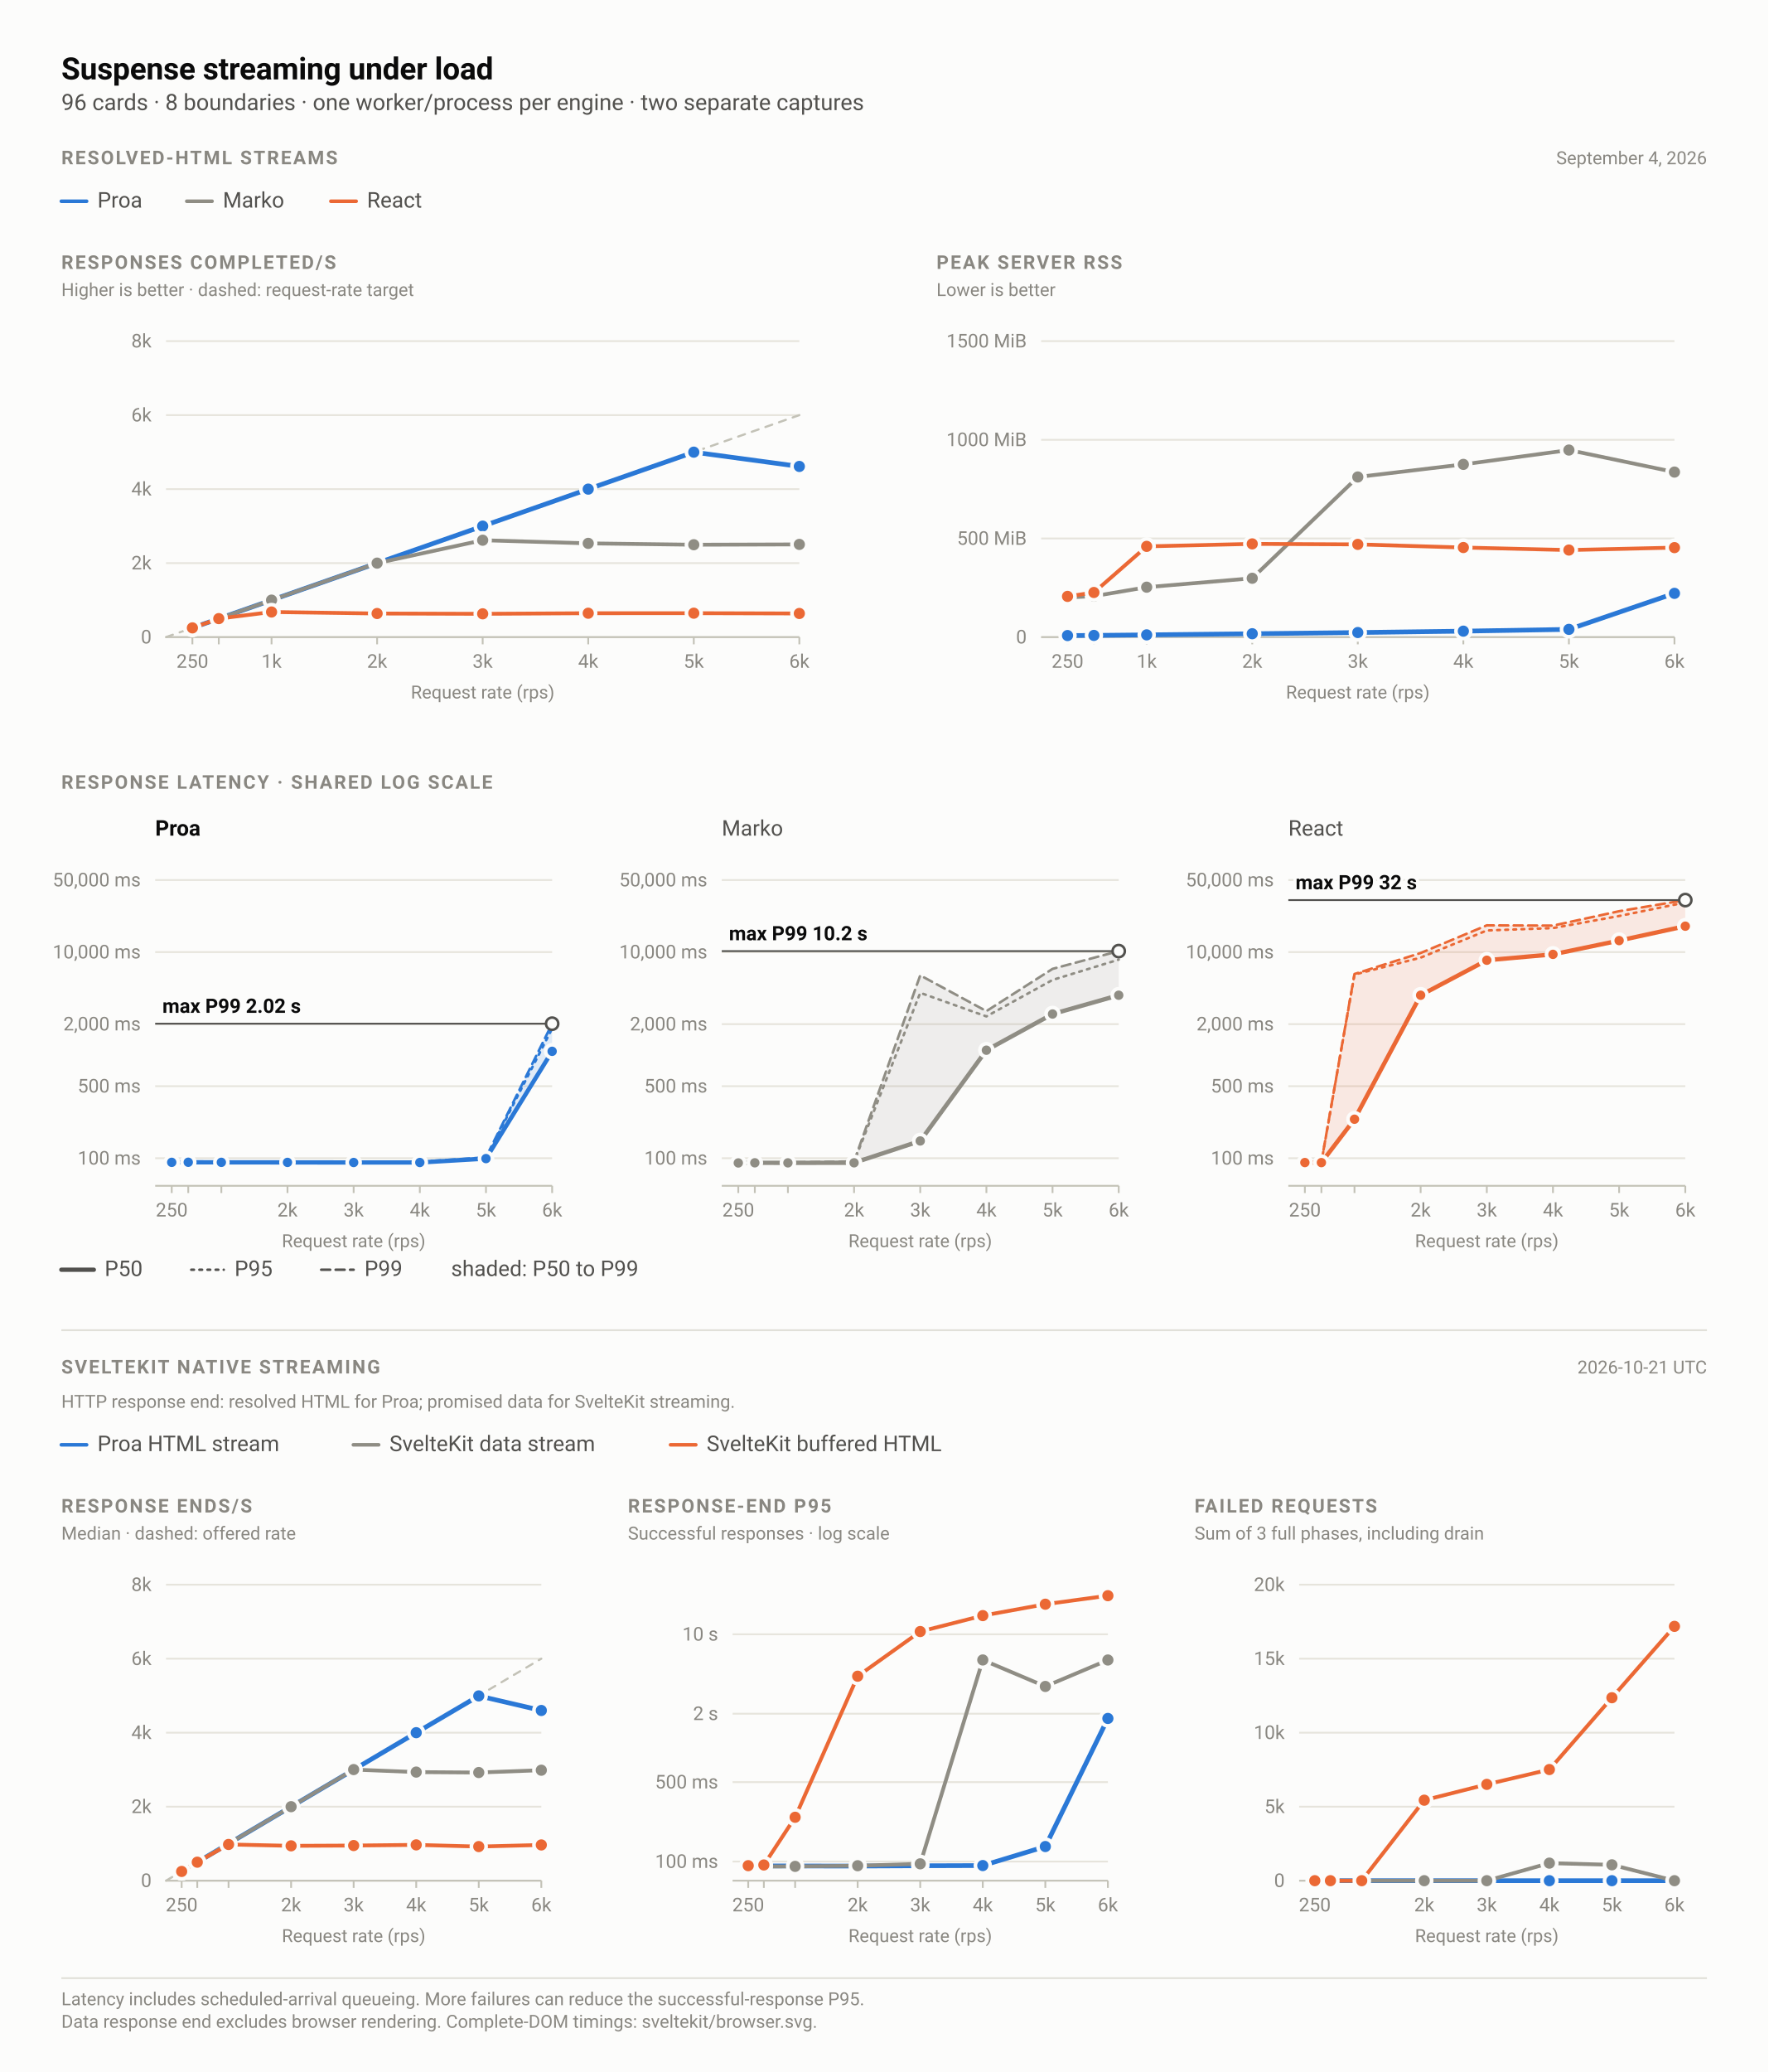
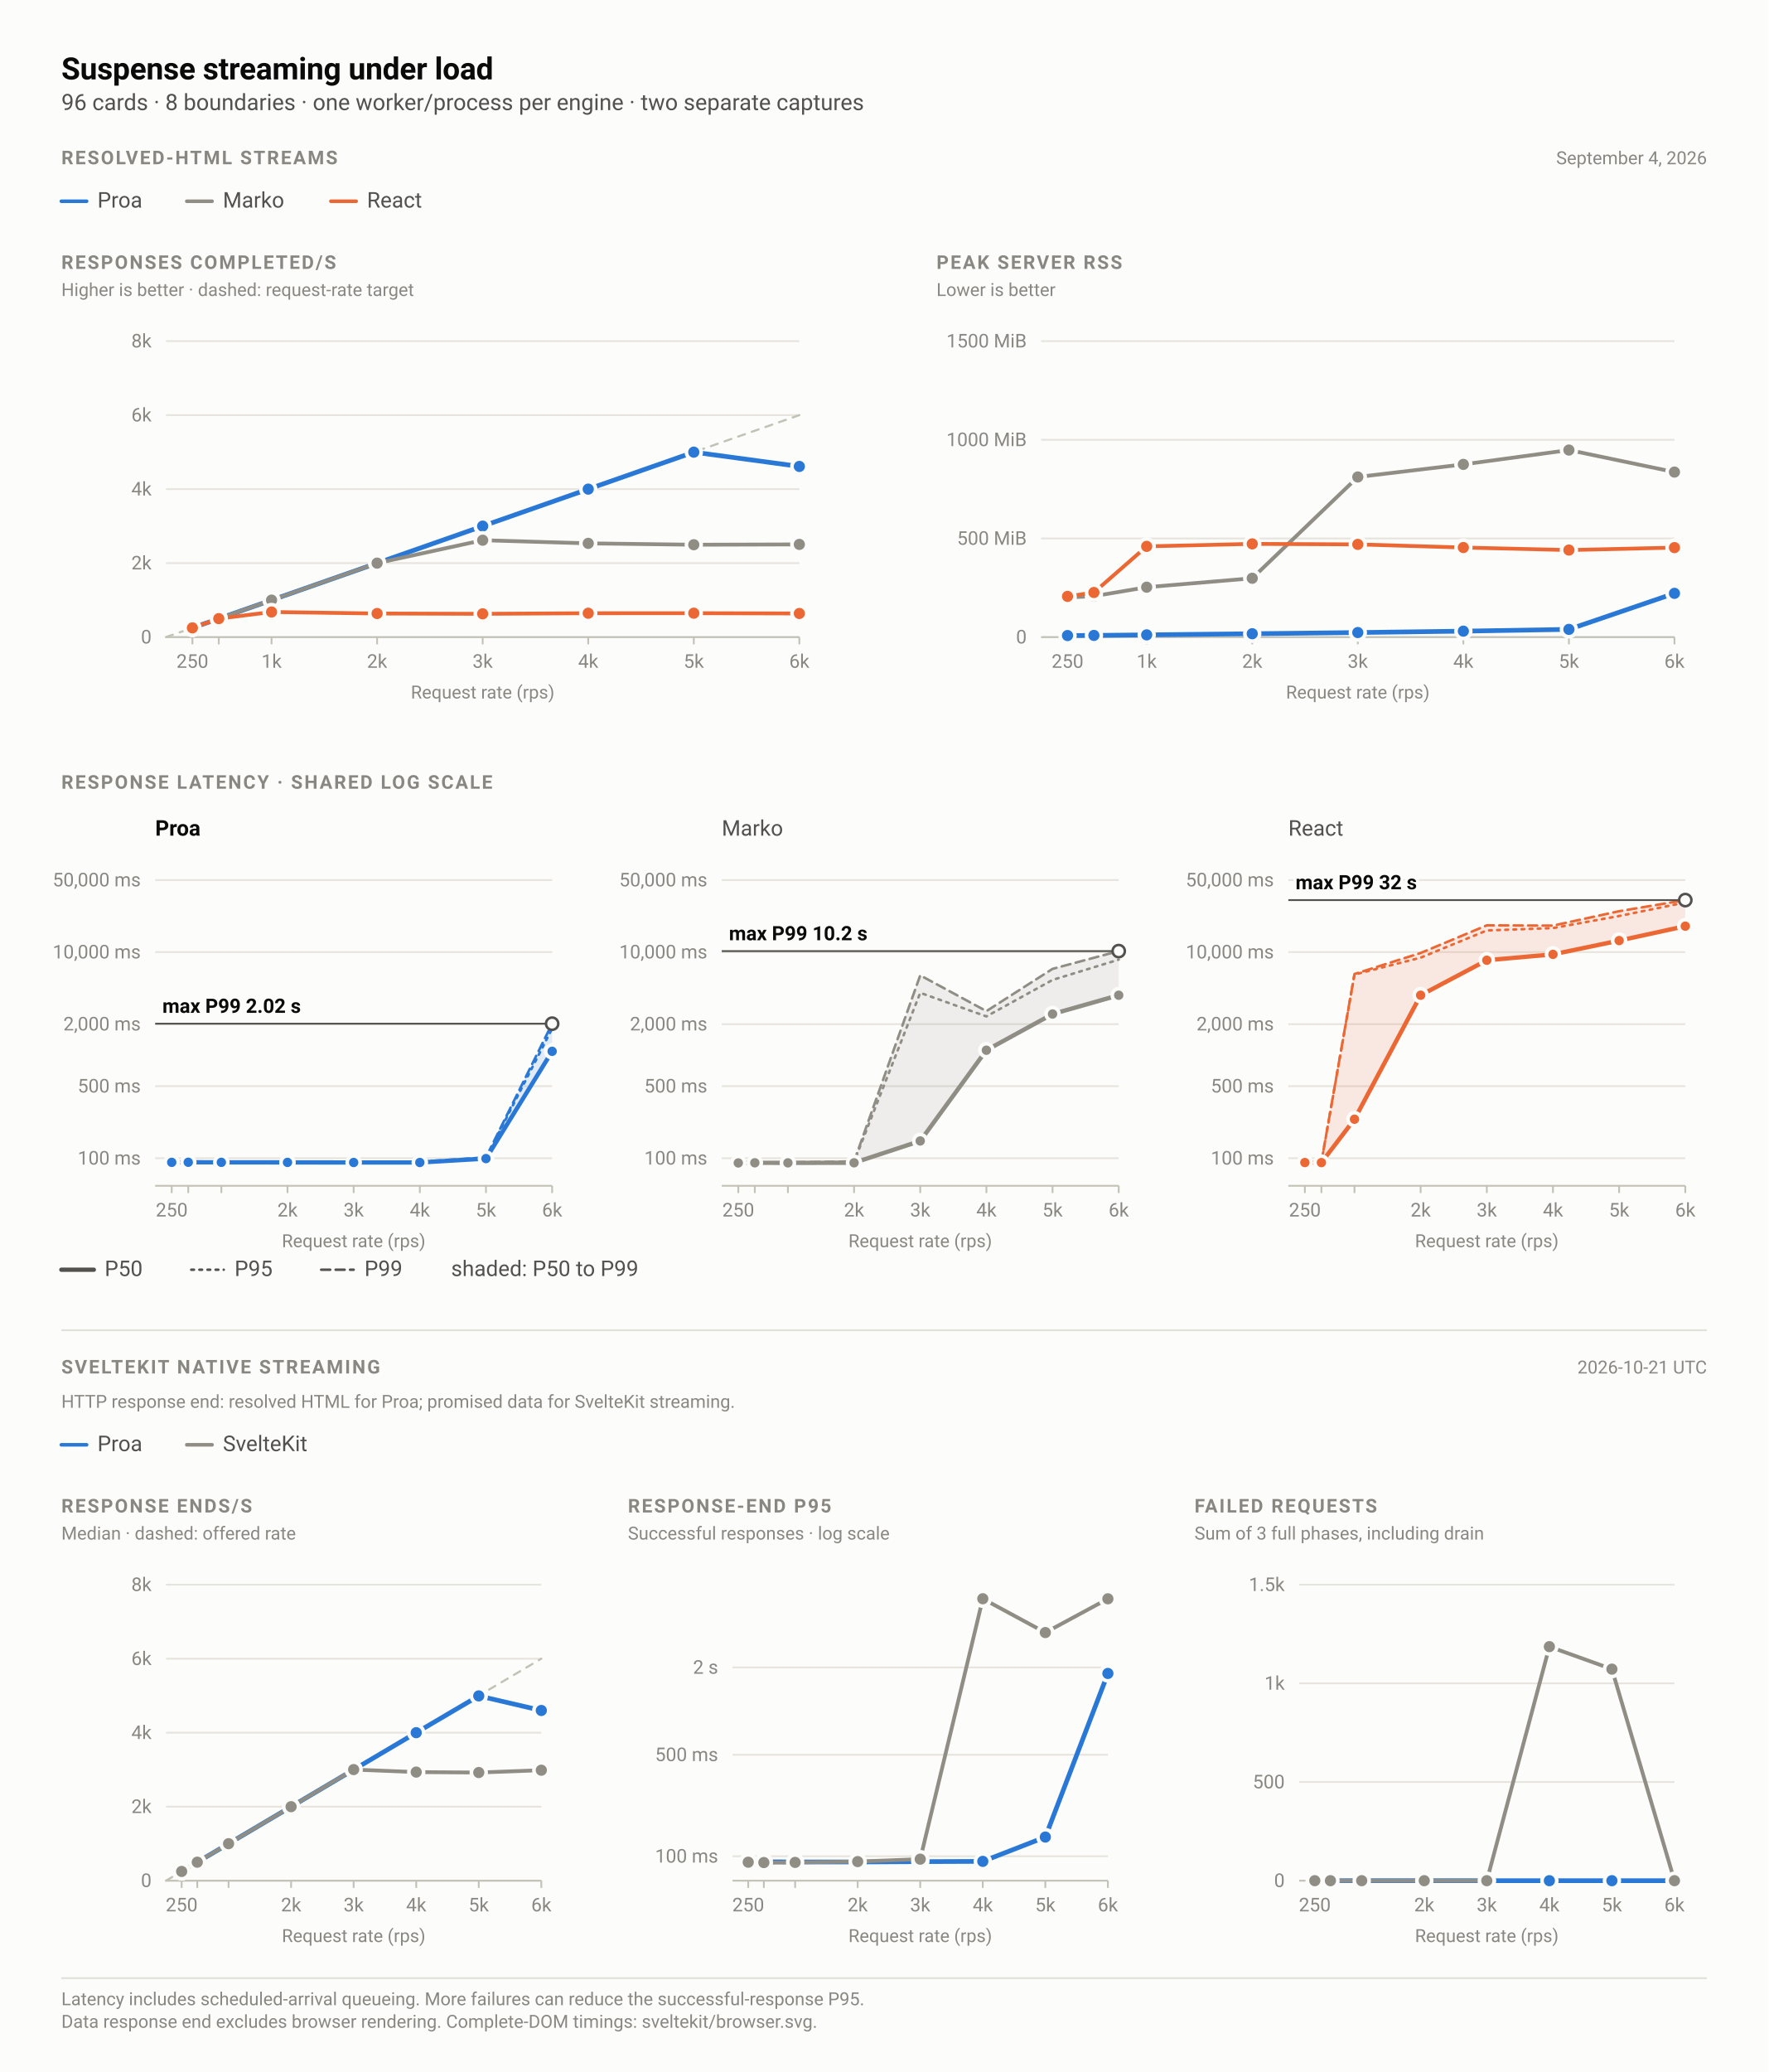
<svg xmlns="http://www.w3.org/2000/svg" width="980" height="1148" viewBox="0 0 980 1148" role="img" aria-labelledby="ttl dsc">
  <style>
  text { font-family: system-ui, -apple-system, "Segoe UI", Roboto, "Helvetica Neue", Arial, sans-serif; }
  .t   { font-size: 17px; font-weight: 600; fill: #0b0b0b; letter-spacing: -.005em; }
  .d   { font-size: 12.5px; font-weight: 400; fill: #52514e; }
  .eb  { font-size: 10.5px; font-weight: 600; fill: #898781; letter-spacing: .09em; }
  .cat { font-size: 12px; font-weight: 400; fill: #52514e; }
  .catb{ font-size: 12px; font-weight: 600; fill: #0b0b0b; }
  .lg  { font-size: 12px; font-weight: 400; fill: #52514e; }
  .tick{ font-size: 10.5px; font-weight: 400; fill: #898781; font-variant-numeric: tabular-nums; }
  .val { font-size: 11px; font-weight: 500; fill: #52514e; font-variant-numeric: tabular-nums;
         paint-order: stroke; stroke: #fcfcfb; stroke-width: 3.5px; stroke-linejoin: round; }
  .valb{ font-size: 11px; font-weight: 600; fill: #0b0b0b; font-variant-numeric: tabular-nums;
         paint-order: stroke; stroke: #fcfcfb; stroke-width: 3.5px; stroke-linejoin: round; }
  .valw{ font-size: 11px; font-weight: 600; fill: #fcfcfb; font-variant-numeric: tabular-nums; }
  .note{ font-size: 10px; font-weight: 400; fill: #898781; }
  .mono{ font-family: ui-monospace, SFMono-Regular, "SF Mono", Menlo, Consolas, monospace; }
  .end { text-anchor: end; }
  .mid { text-anchor: middle; }
</style>
  <rect width="980" height="1148" fill="#fcfcfb" />
  <text x="34" y="44" class="t">Suspense streaming under load</text>
  <text x="34" y="61" class="d">96 cards · 8 boundaries · one worker/process per engine · two separate captures</text>
  <text x="34" y="91" class="eb">RESOLVED-HTML STREAMS</text>
  <text x="946" y="91" class="note end">September 4, 2026</text>
  <path d="M34 111.5h14" stroke="#2a78d6" stroke-width="2" stroke-linecap="round" />
  <text x="54" y="115" class="lg">Proa</text>
  <path d="M103.52 111.5h14" stroke="#8f8d84" stroke-width="2" stroke-linecap="round" />
  <text x="123.52" y="115" class="lg">Marko</text>
  <path d="M183.38 111.5h14" stroke="#eb6834" stroke-width="2" stroke-linecap="round" />
  <text x="203.38" y="115" class="lg">React</text>
  <text x="34" y="149" class="eb">RESPONSES COMPLETED/S</text>
  <text x="34" y="164" class="note">Higher is better · dashed: request-rate target</text>
  <path d="M92 353L443 353" stroke="#e6e4dc" stroke-width="1" />
  <text x="84" y="356.5" class="tick end">0</text>
  <path d="M92 312L443 312" stroke="#e6e4dc" stroke-width="1" />
  <text x="84" y="315.5" class="tick end">2k</text>
  <path d="M92 271L443 271" stroke="#e6e4dc" stroke-width="1" />
  <text x="84" y="274.5" class="tick end">4k</text>
  <path d="M92 230L443 230" stroke="#e6e4dc" stroke-width="1" />
  <text x="84" y="233.5" class="tick end">6k</text>
  <path d="M92 189L443 189" stroke="#e6e4dc" stroke-width="1" />
  <text x="84" y="192.5" class="tick end">8k</text>
  <path d="M106.63 353L106.63 357" stroke="#c3c2b7" stroke-width="1" />
  <text x="106.63" y="370" class="tick mid">250</text>
  <path d="M121.25 353L121.25 357" stroke="#c3c2b7" stroke-width="1" />
  <path d="M150.5 353L150.5 357" stroke="#c3c2b7" stroke-width="1" />
  <text x="150.5" y="370" class="tick mid">1k</text>
  <path d="M209 353L209 357" stroke="#c3c2b7" stroke-width="1" />
  <text x="209" y="370" class="tick mid">2k</text>
  <path d="M267.5 353L267.5 357" stroke="#c3c2b7" stroke-width="1" />
  <text x="267.5" y="370" class="tick mid">3k</text>
  <path d="M326 353L326 357" stroke="#c3c2b7" stroke-width="1" />
  <text x="326" y="370" class="tick mid">4k</text>
  <path d="M384.5 353L384.5 357" stroke="#c3c2b7" stroke-width="1" />
  <text x="384.5" y="370" class="tick mid">5k</text>
  <path d="M443 353L443 357" stroke="#c3c2b7" stroke-width="1" />
  <text x="443" y="370" class="tick mid">6k</text>
  <path d="M92 353L443 353" stroke="#c3c2b7" stroke-width="1" />
  <text x="267.5" y="387" class="note mid">Request rate (rps)</text>
  <path d="M92 353L443 230" fill="none" stroke="#c3c2b7" stroke-width="1.2" stroke-linejoin="round" stroke-linecap="round" stroke-dasharray="4 4" />
  <path d="M106.63 347.88L121.25 342.75L150.5 332.5L209 312L267.5 291.5L326 271L384.5 250.52L443 258.43" fill="none" stroke="#2a78d6" stroke-width="2.6" stroke-linejoin="round" stroke-linecap="round" />
  <circle cx="106.63" cy="347.88" r="4.1" fill="#2a78d6" stroke="#fcfcfb" stroke-width="2" />
  <circle cx="121.25" cy="342.75" r="4.1" fill="#2a78d6" stroke="#fcfcfb" stroke-width="2" />
  <circle cx="150.5" cy="332.5" r="4.1" fill="#2a78d6" stroke="#fcfcfb" stroke-width="2" />
  <circle cx="209" cy="312" r="4.1" fill="#2a78d6" stroke="#fcfcfb" stroke-width="2" />
  <circle cx="267.5" cy="291.5" r="4.1" fill="#2a78d6" stroke="#fcfcfb" stroke-width="2" />
  <circle cx="326" cy="271" r="4.1" fill="#2a78d6" stroke="#fcfcfb" stroke-width="2" />
  <circle cx="384.5" cy="250.52" r="4.1" fill="#2a78d6" stroke="#fcfcfb" stroke-width="2" />
  <circle cx="443" cy="258.43" r="4.1" fill="#2a78d6" stroke="#fcfcfb" stroke-width="2" />
  <path d="M106.63 347.88L121.25 342.75L150.5 332.5L209 312L267.5 299.31L326 301.05L384.5 301.81L443 301.63" fill="none" stroke="#8f8d84" stroke-width="2.1" stroke-linejoin="round" stroke-linecap="round" />
  <circle cx="106.63" cy="347.88" r="4.1" fill="#8f8d84" stroke="#fcfcfb" stroke-width="2" />
  <circle cx="121.25" cy="342.75" r="4.1" fill="#8f8d84" stroke="#fcfcfb" stroke-width="2" />
  <circle cx="150.5" cy="332.5" r="4.1" fill="#8f8d84" stroke="#fcfcfb" stroke-width="2" />
  <circle cx="209" cy="312" r="4.1" fill="#8f8d84" stroke="#fcfcfb" stroke-width="2" />
  <circle cx="267.5" cy="299.31" r="4.1" fill="#8f8d84" stroke="#fcfcfb" stroke-width="2" />
  <circle cx="326" cy="301.05" r="4.1" fill="#8f8d84" stroke="#fcfcfb" stroke-width="2" />
  <circle cx="384.5" cy="301.81" r="4.1" fill="#8f8d84" stroke="#fcfcfb" stroke-width="2" />
  <circle cx="443" cy="301.63" r="4.1" fill="#8f8d84" stroke="#fcfcfb" stroke-width="2" />
  <path d="M106.63 347.88L121.25 342.75L150.5 339.08L209 339.92L267.5 340.09L326 339.76L384.5 339.74L443 339.9" fill="none" stroke="#eb6834" stroke-width="2.1" stroke-linejoin="round" stroke-linecap="round" />
  <circle cx="106.63" cy="347.88" r="4.1" fill="#eb6834" stroke="#fcfcfb" stroke-width="2" />
  <circle cx="121.25" cy="342.75" r="4.1" fill="#eb6834" stroke="#fcfcfb" stroke-width="2" />
  <circle cx="150.5" cy="339.08" r="4.1" fill="#eb6834" stroke="#fcfcfb" stroke-width="2" />
  <circle cx="209" cy="339.92" r="4.1" fill="#eb6834" stroke="#fcfcfb" stroke-width="2" />
  <circle cx="267.5" cy="340.09" r="4.1" fill="#eb6834" stroke="#fcfcfb" stroke-width="2" />
  <circle cx="326" cy="339.76" r="4.1" fill="#eb6834" stroke="#fcfcfb" stroke-width="2" />
  <circle cx="384.5" cy="339.74" r="4.1" fill="#eb6834" stroke="#fcfcfb" stroke-width="2" />
  <circle cx="443" cy="339.9" r="4.1" fill="#eb6834" stroke="#fcfcfb" stroke-width="2" />
  <text x="519" y="149" class="eb">PEAK SERVER RSS</text>
  <text x="519" y="164" class="note">Lower is better</text>
  <path d="M577 353L928 353" stroke="#e6e4dc" stroke-width="1" />
  <text x="569" y="356.5" class="tick end">0</text>
  <path d="M577 298.33L928 298.33" stroke="#e6e4dc" stroke-width="1" />
  <text x="569" y="301.83" class="tick end">500 MiB</text>
  <path d="M577 243.67L928 243.67" stroke="#e6e4dc" stroke-width="1" />
  <text x="569" y="247.17" class="tick end">1000 MiB</text>
  <path d="M577 189L928 189" stroke="#e6e4dc" stroke-width="1" />
  <text x="569" y="192.5" class="tick end">1500 MiB</text>
  <path d="M591.63 353L591.63 357" stroke="#c3c2b7" stroke-width="1" />
  <text x="591.63" y="370" class="tick mid">250</text>
  <path d="M606.25 353L606.25 357" stroke="#c3c2b7" stroke-width="1" />
  <path d="M635.5 353L635.5 357" stroke="#c3c2b7" stroke-width="1" />
  <text x="635.5" y="370" class="tick mid">1k</text>
  <path d="M694 353L694 357" stroke="#c3c2b7" stroke-width="1" />
  <text x="694" y="370" class="tick mid">2k</text>
  <path d="M752.5 353L752.5 357" stroke="#c3c2b7" stroke-width="1" />
  <text x="752.5" y="370" class="tick mid">3k</text>
  <path d="M811 353L811 357" stroke="#c3c2b7" stroke-width="1" />
  <text x="811" y="370" class="tick mid">4k</text>
  <path d="M869.5 353L869.5 357" stroke="#c3c2b7" stroke-width="1" />
  <text x="869.5" y="370" class="tick mid">5k</text>
  <path d="M928 353L928 357" stroke="#c3c2b7" stroke-width="1" />
  <text x="928" y="370" class="tick mid">6k</text>
  <path d="M577 353L928 353" stroke="#c3c2b7" stroke-width="1" />
  <text x="752.5" y="387" class="note mid">Request rate (rps)</text>
  <path d="M591.63 352.13L606.25 352.05L635.5 351.75L694 351.12L752.5 350.46L811 349.69L869.5 348.71L928 328.75" fill="none" stroke="#2a78d6" stroke-width="2.6" stroke-linejoin="round" stroke-linecap="round" />
  <circle cx="591.63" cy="352.13" r="4.1" fill="#2a78d6" stroke="#fcfcfb" stroke-width="2" />
  <circle cx="606.25" cy="352.05" r="4.1" fill="#2a78d6" stroke="#fcfcfb" stroke-width="2" />
  <circle cx="635.5" cy="351.75" r="4.1" fill="#2a78d6" stroke="#fcfcfb" stroke-width="2" />
  <circle cx="694" cy="351.12" r="4.1" fill="#2a78d6" stroke="#fcfcfb" stroke-width="2" />
  <circle cx="752.5" cy="350.46" r="4.1" fill="#2a78d6" stroke="#fcfcfb" stroke-width="2" />
  <circle cx="811" cy="349.69" r="4.1" fill="#2a78d6" stroke="#fcfcfb" stroke-width="2" />
  <circle cx="869.5" cy="348.71" r="4.1" fill="#2a78d6" stroke="#fcfcfb" stroke-width="2" />
  <circle cx="928" cy="328.75" r="4.1" fill="#2a78d6" stroke="#fcfcfb" stroke-width="2" />
  <path d="M591.63 331.02L606.25 330.31L635.5 325.33L694 320.39L752.5 264.27L811 257.3L869.5 249.35L928 261.55" fill="none" stroke="#8f8d84" stroke-width="2.1" stroke-linejoin="round" stroke-linecap="round" />
  <circle cx="591.63" cy="331.02" r="4.1" fill="#8f8d84" stroke="#fcfcfb" stroke-width="2" />
  <circle cx="606.25" cy="330.31" r="4.1" fill="#8f8d84" stroke="#fcfcfb" stroke-width="2" />
  <circle cx="635.5" cy="325.33" r="4.1" fill="#8f8d84" stroke="#fcfcfb" stroke-width="2" />
  <circle cx="694" cy="320.39" r="4.1" fill="#8f8d84" stroke="#fcfcfb" stroke-width="2" />
  <circle cx="752.5" cy="264.27" r="4.1" fill="#8f8d84" stroke="#fcfcfb" stroke-width="2" />
  <circle cx="811" cy="257.3" r="4.1" fill="#8f8d84" stroke="#fcfcfb" stroke-width="2" />
  <circle cx="869.5" cy="249.35" r="4.1" fill="#8f8d84" stroke="#fcfcfb" stroke-width="2" />
  <circle cx="928" cy="261.55" r="4.1" fill="#8f8d84" stroke="#fcfcfb" stroke-width="2" />
  <path d="M591.63 330.43L606.25 328.27L635.5 302.72L694 301.34L752.5 301.62L811 303.36L869.5 304.76L928 303.41" fill="none" stroke="#eb6834" stroke-width="2.1" stroke-linejoin="round" stroke-linecap="round" />
  <circle cx="591.63" cy="330.43" r="4.1" fill="#eb6834" stroke="#fcfcfb" stroke-width="2" />
  <circle cx="606.25" cy="328.27" r="4.1" fill="#eb6834" stroke="#fcfcfb" stroke-width="2" />
  <circle cx="635.5" cy="302.72" r="4.1" fill="#eb6834" stroke="#fcfcfb" stroke-width="2" />
  <circle cx="694" cy="301.34" r="4.1" fill="#eb6834" stroke="#fcfcfb" stroke-width="2" />
  <circle cx="752.5" cy="301.62" r="4.1" fill="#eb6834" stroke="#fcfcfb" stroke-width="2" />
  <circle cx="811" cy="303.36" r="4.1" fill="#eb6834" stroke="#fcfcfb" stroke-width="2" />
  <circle cx="869.5" cy="304.76" r="4.1" fill="#eb6834" stroke="#fcfcfb" stroke-width="2" />
  <circle cx="928" cy="303.41" r="4.1" fill="#eb6834" stroke="#fcfcfb" stroke-width="2" />
  <text x="34" y="437" class="eb">RESPONSE LATENCY · SHARED LOG SCALE</text>
  <text x="86" y="463" class="catb">Proa</text>
  <path d="M86 641.72L306 641.72" stroke="#e6e4dc" stroke-width="1" />
  <text x="78" y="645.22" class="tick end">100 ms</text>
  <path d="M86 601.8L306 601.8" stroke="#e6e4dc" stroke-width="1" />
  <text x="78" y="605.3" class="tick end">500 ms</text>
  <path d="M86 567.42L306 567.42" stroke="#e6e4dc" stroke-width="1" />
  <text x="78" y="570.92" class="tick end">2,000 ms</text>
  <path d="M86 527.51L306 527.51" stroke="#e6e4dc" stroke-width="1" />
  <text x="78" y="531.01" class="tick end">10,000 ms</text>
  <path d="M86 487.59L306 487.59" stroke="#e6e4dc" stroke-width="1" />
  <text x="78" y="491.09" class="tick end">50,000 ms</text>
  <path d="M95.17 657L95.17 661" stroke="#c3c2b7" stroke-width="1" />
  <text x="95.17" y="674" class="tick mid">250</text>
  <path d="M104.33 657L104.33 661" stroke="#c3c2b7" stroke-width="1" />
  <path d="M122.67 657L122.67 661" stroke="#c3c2b7" stroke-width="1" />
  <path d="M159.33 657L159.33 661" stroke="#c3c2b7" stroke-width="1" />
  <text x="159.33" y="674" class="tick mid">2k</text>
  <path d="M196 657L196 661" stroke="#c3c2b7" stroke-width="1" />
  <text x="196" y="674" class="tick mid">3k</text>
  <path d="M232.67 657L232.67 661" stroke="#c3c2b7" stroke-width="1" />
  <text x="232.67" y="674" class="tick mid">4k</text>
  <path d="M269.33 657L269.33 661" stroke="#c3c2b7" stroke-width="1" />
  <text x="269.33" y="674" class="tick mid">5k</text>
  <path d="M306 657L306 661" stroke="#c3c2b7" stroke-width="1" />
  <text x="306" y="674" class="tick mid">6k</text>
  <path d="M86 657L306 657" stroke="#c3c2b7" stroke-width="1" />
  <text x="196" y="691" class="note mid">Request rate (rps)</text>
  <path d="M95.17 643.52L104.33 643.89L122.67 643.92L159.33 643.95L196 643.84L232.67 643.65L269.33 641.25L306 567.18L306 582.49L269.33 641.92L232.67 644.08L196 644.08L159.33 644.03L122.67 644L104.33 643.95L95.17 644Z" fill="#2a78d6" opacity=".13" />
  <path d="M95.17 643.52L104.33 643.89L122.67 643.92L159.33 643.95L196 643.84L232.67 643.65L269.33 641.25L306 567.18" fill="none" stroke="#2a78d6" stroke-width="1.4" stroke-linejoin="round" stroke-linecap="round" stroke-dasharray="5 3" />
  <path d="M95.17 643.65L104.33 643.92L122.67 644L159.33 644L196 644L232.67 643.84L269.33 641.57L306 569.85" fill="none" stroke="#2a78d6" stroke-width="1.4" stroke-linejoin="round" stroke-linecap="round" stroke-dasharray="1.5 3" />
  <path d="M95.17 644L104.33 643.95L122.67 644L159.33 644.03L196 644.08L232.67 644.08L269.33 641.92L306 582.49" fill="none" stroke="#2a78d6" stroke-width="2.4" stroke-linejoin="round" stroke-linecap="round" />
  <circle cx="95.17" cy="644" r="3.6" fill="#2a78d6" stroke="#fcfcfb" stroke-width="2" />
  <circle cx="104.33" cy="643.95" r="3.6" fill="#2a78d6" stroke="#fcfcfb" stroke-width="2" />
  <circle cx="122.67" cy="644" r="3.6" fill="#2a78d6" stroke="#fcfcfb" stroke-width="2" />
  <circle cx="159.33" cy="644.03" r="3.6" fill="#2a78d6" stroke="#fcfcfb" stroke-width="2" />
  <circle cx="196" cy="644.08" r="3.6" fill="#2a78d6" stroke="#fcfcfb" stroke-width="2" />
  <circle cx="232.67" cy="644.08" r="3.6" fill="#2a78d6" stroke="#fcfcfb" stroke-width="2" />
  <circle cx="269.33" cy="641.92" r="3.6" fill="#2a78d6" stroke="#fcfcfb" stroke-width="2" />
  <circle cx="306" cy="582.49" r="3.6" fill="#2a78d6" stroke="#fcfcfb" stroke-width="2" />
  <path d="M86 567.18L306 567.18" stroke="#52514e" stroke-width="1" />
  <circle cx="306" cy="567.18" r="3.4" fill="#fcfcfb" stroke="#52514e" stroke-width="1.4" />
  <text x="90" y="561.18" class="valb">max P99 2.02 s</text>
  <text x="400" y="463" class="cat">Marko</text>
  <path d="M400 641.72L620 641.72" stroke="#e6e4dc" stroke-width="1" />
  <text x="392" y="645.22" class="tick end">100 ms</text>
  <path d="M400 601.8L620 601.8" stroke="#e6e4dc" stroke-width="1" />
  <text x="392" y="605.3" class="tick end">500 ms</text>
  <path d="M400 567.42L620 567.42" stroke="#e6e4dc" stroke-width="1" />
  <text x="392" y="570.92" class="tick end">2,000 ms</text>
  <path d="M400 527.51L620 527.51" stroke="#e6e4dc" stroke-width="1" />
  <text x="392" y="531.01" class="tick end">10,000 ms</text>
  <path d="M400 487.59L620 487.59" stroke="#e6e4dc" stroke-width="1" />
  <text x="392" y="491.09" class="tick end">50,000 ms</text>
  <path d="M409.17 657L409.17 661" stroke="#c3c2b7" stroke-width="1" />
  <text x="409.17" y="674" class="tick mid">250</text>
  <path d="M418.33 657L418.33 661" stroke="#c3c2b7" stroke-width="1" />
  <path d="M436.67 657L436.67 661" stroke="#c3c2b7" stroke-width="1" />
  <path d="M473.33 657L473.33 661" stroke="#c3c2b7" stroke-width="1" />
  <text x="473.33" y="674" class="tick mid">2k</text>
  <path d="M510 657L510 661" stroke="#c3c2b7" stroke-width="1" />
  <text x="510" y="674" class="tick mid">3k</text>
  <path d="M546.67 657L546.67 661" stroke="#c3c2b7" stroke-width="1" />
  <text x="546.67" y="674" class="tick mid">4k</text>
  <path d="M583.33 657L583.33 661" stroke="#c3c2b7" stroke-width="1" />
  <text x="583.33" y="674" class="tick mid">5k</text>
  <path d="M620 657L620 661" stroke="#c3c2b7" stroke-width="1" />
  <text x="620" y="674" class="tick mid">6k</text>
  <path d="M400 657L620 657" stroke="#c3c2b7" stroke-width="1" />
  <text x="510" y="691" class="note mid">Request rate (rps)</text>
  <path d="M409.17 643.89L418.33 644.14L436.67 644L473.33 643.46L510 540.39L546.67 560.22L583.33 536.81L620 526.96L620 551.41L583.33 561.82L546.67 581.87L510 632.15L473.33 644.25L436.67 644.28L418.33 644.25L409.17 644.33Z" fill="#8f8d84" opacity=".13" />
  <path d="M409.17 643.89L418.33 644.14L436.67 644L473.33 643.46L510 540.39L546.67 560.22L583.33 536.81L620 526.96" fill="none" stroke="#8f8d84" stroke-width="1.4" stroke-linejoin="round" stroke-linecap="round" stroke-dasharray="5 3" />
  <path d="M409.17 643.98L418.33 644.25L436.67 644.22L473.33 643.73L510 550.07L546.67 563.14L583.33 542.94L620 531.69" fill="none" stroke="#8f8d84" stroke-width="1.4" stroke-linejoin="round" stroke-linecap="round" stroke-dasharray="1.5 3" />
  <path d="M409.17 644.33L418.33 644.25L436.67 644.28L473.33 644.25L510 632.15L546.67 581.87L583.33 561.82L620 551.41" fill="none" stroke="#8f8d84" stroke-width="2.4" stroke-linejoin="round" stroke-linecap="round" />
  <circle cx="409.17" cy="644.33" r="3.6" fill="#8f8d84" stroke="#fcfcfb" stroke-width="2" />
  <circle cx="418.33" cy="644.25" r="3.6" fill="#8f8d84" stroke="#fcfcfb" stroke-width="2" />
  <circle cx="436.67" cy="644.28" r="3.6" fill="#8f8d84" stroke="#fcfcfb" stroke-width="2" />
  <circle cx="473.33" cy="644.25" r="3.6" fill="#8f8d84" stroke="#fcfcfb" stroke-width="2" />
  <circle cx="510" cy="632.15" r="3.6" fill="#8f8d84" stroke="#fcfcfb" stroke-width="2" />
  <circle cx="546.67" cy="581.87" r="3.6" fill="#8f8d84" stroke="#fcfcfb" stroke-width="2" />
  <circle cx="583.33" cy="561.82" r="3.6" fill="#8f8d84" stroke="#fcfcfb" stroke-width="2" />
  <circle cx="620" cy="551.41" r="3.6" fill="#8f8d84" stroke="#fcfcfb" stroke-width="2" />
  <path d="M400 526.96L620 526.96" stroke="#52514e" stroke-width="1" />
  <circle cx="620" cy="526.96" r="3.4" fill="#fcfcfb" stroke="#52514e" stroke-width="1.4" />
  <text x="404" y="520.96" class="valb">max P99 10.2 s</text>
  <text x="714" y="463" class="cat">React</text>
  <path d="M714 641.72L934 641.72" stroke="#e6e4dc" stroke-width="1" />
  <text x="706" y="645.22" class="tick end">100 ms</text>
  <path d="M714 601.8L934 601.8" stroke="#e6e4dc" stroke-width="1" />
  <text x="706" y="605.3" class="tick end">500 ms</text>
  <path d="M714 567.42L934 567.42" stroke="#e6e4dc" stroke-width="1" />
  <text x="706" y="570.92" class="tick end">2,000 ms</text>
  <path d="M714 527.51L934 527.51" stroke="#e6e4dc" stroke-width="1" />
  <text x="706" y="531.01" class="tick end">10,000 ms</text>
  <path d="M714 487.59L934 487.59" stroke="#e6e4dc" stroke-width="1" />
  <text x="706" y="491.09" class="tick end">50,000 ms</text>
  <path d="M723.17 657L723.17 661" stroke="#c3c2b7" stroke-width="1" />
  <text x="723.17" y="674" class="tick mid">250</text>
  <path d="M732.33 657L732.33 661" stroke="#c3c2b7" stroke-width="1" />
  <path d="M750.67 657L750.67 661" stroke="#c3c2b7" stroke-width="1" />
  <path d="M787.33 657L787.33 661" stroke="#c3c2b7" stroke-width="1" />
  <text x="787.33" y="674" class="tick mid">2k</text>
  <path d="M824 657L824 661" stroke="#c3c2b7" stroke-width="1" />
  <text x="824" y="674" class="tick mid">3k</text>
  <path d="M860.67 657L860.67 661" stroke="#c3c2b7" stroke-width="1" />
  <text x="860.67" y="674" class="tick mid">4k</text>
  <path d="M897.33 657L897.33 661" stroke="#c3c2b7" stroke-width="1" />
  <text x="897.33" y="674" class="tick mid">5k</text>
  <path d="M934 657L934 661" stroke="#c3c2b7" stroke-width="1" />
  <text x="934" y="674" class="tick mid">6k</text>
  <path d="M714 657L934 657" stroke="#c3c2b7" stroke-width="1" />
  <text x="824" y="691" class="note mid">Request rate (rps)</text>
  <path d="M723.17 643.71L732.33 643.79L750.67 539.65L787.33 528.01L824 512.69L860.67 512.84L897.33 504.86L934 498.7L934 513.15L897.33 521.14L860.67 528.77L824 532.02L787.33 551.41L750.67 620.11L732.33 644.14L723.17 644.11Z" fill="#eb6834" opacity=".13" />
  <path d="M723.17 643.71L732.33 643.79L750.67 539.65L787.33 528.01L824 512.69L860.67 512.84L897.33 504.86L934 498.7" fill="none" stroke="#eb6834" stroke-width="1.4" stroke-linejoin="round" stroke-linecap="round" stroke-dasharray="5 3" />
  <path d="M723.17 643.81L732.33 643.95L750.67 539.95L787.33 530.6L824 515.53L860.67 514.21L897.33 507.52L934 500.03" fill="none" stroke="#eb6834" stroke-width="1.4" stroke-linejoin="round" stroke-linecap="round" stroke-dasharray="1.5 3" />
  <path d="M723.17 644.11L732.33 644.14L750.67 620.11L787.33 551.41L824 532.02L860.67 528.77L897.33 521.14L934 513.15" fill="none" stroke="#eb6834" stroke-width="2.4" stroke-linejoin="round" stroke-linecap="round" />
  <circle cx="723.17" cy="644.11" r="3.6" fill="#eb6834" stroke="#fcfcfb" stroke-width="2" />
  <circle cx="732.33" cy="644.14" r="3.6" fill="#eb6834" stroke="#fcfcfb" stroke-width="2" />
  <circle cx="750.67" cy="620.11" r="3.6" fill="#eb6834" stroke="#fcfcfb" stroke-width="2" />
  <circle cx="787.33" cy="551.41" r="3.6" fill="#eb6834" stroke="#fcfcfb" stroke-width="2" />
  <circle cx="824" cy="532.02" r="3.6" fill="#eb6834" stroke="#fcfcfb" stroke-width="2" />
  <circle cx="860.67" cy="528.77" r="3.6" fill="#eb6834" stroke="#fcfcfb" stroke-width="2" />
  <circle cx="897.33" cy="521.14" r="3.6" fill="#eb6834" stroke="#fcfcfb" stroke-width="2" />
  <circle cx="934" cy="513.15" r="3.6" fill="#eb6834" stroke="#fcfcfb" stroke-width="2" />
  <path d="M714 498.7L934 498.7" stroke="#52514e" stroke-width="1" />
  <circle cx="934" cy="498.7" r="3.4" fill="#fcfcfb" stroke="#52514e" stroke-width="1.4" />
  <text x="718" y="492.7" class="valb">max P99 32 s</text>
  <path d="M34 703.5h18" stroke="#52514e" stroke-width="2.4" stroke-linecap="round" />
  <text x="58" y="707" class="lg">P50</text>
  <path d="M106 703.5h18" stroke="#52514e" stroke-width="1.4" stroke-linecap="round" stroke-dasharray="1.5 3" />
  <text x="130" y="707" class="lg">P95</text>
  <path d="M178 703.5h18" stroke="#52514e" stroke-width="1.4" stroke-linecap="round" stroke-dasharray="5 3" />
  <text x="202" y="707" class="lg">P99</text>
  <text x="250" y="707" class="lg">shaded: P50 to P99</text>
  <path d="M34 737L946 737" stroke="#e1e0d9" stroke-width="1" />
  <text x="34" y="761" class="eb">SVELTEKIT NATIVE STREAMING</text>
  <text x="946" y="761" class="note end">2026-10-21 UTC</text>
  <text x="34" y="780" class="note">HTTP response end: resolved HTML for Proa; promised data for SvelteKit streaming.</text>
  <path d="M34 800.5h14" stroke="#2a78d6" stroke-width="2" stroke-linecap="round" />
-   <text x="54" y="804" class="lg">Proa HTML stream</text>
-   <path d="M195.84 800.5h14" stroke="#8f8d84" stroke-width="2" stroke-linecap="round" />
-   <text x="215.84" y="804" class="lg">SvelteKit data stream</text>
-   <path d="M371.62 800.5h14" stroke="#eb6834" stroke-width="2" stroke-linecap="round" />
-   <text x="391.62" y="804" class="lg">SvelteKit buffered HTML</text>
+   <text x="54" y="804" class="lg">Proa</text>
+   <path d="M103.52 800.5h14" stroke="#8f8d84" stroke-width="2" stroke-linecap="round" />
+   <text x="123.52" y="804" class="lg">SvelteKit</text>
  <text x="34" y="838" class="eb">RESPONSE ENDS/S</text>
  <text x="34" y="853" class="note">Median · dashed: offered rate</text>
  <path d="M92 1042L300 1042" stroke="#e6e4dc" stroke-width="1" />
  <text x="84" y="1045.5" class="tick end">0</text>
  <path d="M92 1001L300 1001" stroke="#e6e4dc" stroke-width="1" />
  <text x="84" y="1004.5" class="tick end">2k</text>
  <path d="M92 960L300 960" stroke="#e6e4dc" stroke-width="1" />
  <text x="84" y="963.5" class="tick end">4k</text>
  <path d="M92 919L300 919" stroke="#e6e4dc" stroke-width="1" />
  <text x="84" y="922.5" class="tick end">6k</text>
  <path d="M92 878L300 878" stroke="#e6e4dc" stroke-width="1" />
  <text x="84" y="881.5" class="tick end">8k</text>
  <path d="M100.67 1042L100.67 1046" stroke="#c3c2b7" stroke-width="1" />
  <text x="100.67" y="1059" class="tick mid">250</text>
  <path d="M109.33 1042L109.33 1046" stroke="#c3c2b7" stroke-width="1" />
  <path d="M126.67 1042L126.67 1046" stroke="#c3c2b7" stroke-width="1" />
  <path d="M161.33 1042L161.33 1046" stroke="#c3c2b7" stroke-width="1" />
  <text x="161.33" y="1059" class="tick mid">2k</text>
  <path d="M196 1042L196 1046" stroke="#c3c2b7" stroke-width="1" />
  <text x="196" y="1059" class="tick mid">3k</text>
  <path d="M230.67 1042L230.67 1046" stroke="#c3c2b7" stroke-width="1" />
  <text x="230.67" y="1059" class="tick mid">4k</text>
  <path d="M265.33 1042L265.33 1046" stroke="#c3c2b7" stroke-width="1" />
  <text x="265.33" y="1059" class="tick mid">5k</text>
  <path d="M300 1042L300 1046" stroke="#c3c2b7" stroke-width="1" />
  <text x="300" y="1059" class="tick mid">6k</text>
  <path d="M92 1042L300 1042" stroke="#c3c2b7" stroke-width="1" />
  <text x="196" y="1076" class="note mid">Request rate (rps)</text>
  <path d="M92 1042L300 919" fill="none" stroke="#c3c2b7" stroke-width="1.2" stroke-linejoin="round" stroke-linecap="round" stroke-dasharray="4 4" />
  <path d="M100.67 1036.88L109.33 1031.75L126.67 1021.5L161.33 1001L196 980.5L230.67 960L265.33 939.62L300 947.7" fill="none" stroke="#2a78d6" stroke-width="2.6" stroke-linejoin="round" stroke-linecap="round" />
  <circle cx="100.67" cy="1036.88" r="4.1" fill="#2a78d6" stroke="#fcfcfb" stroke-width="2" />
  <circle cx="109.33" cy="1031.75" r="4.1" fill="#2a78d6" stroke="#fcfcfb" stroke-width="2" />
  <circle cx="126.67" cy="1021.5" r="4.1" fill="#2a78d6" stroke="#fcfcfb" stroke-width="2" />
  <circle cx="161.33" cy="1001" r="4.1" fill="#2a78d6" stroke="#fcfcfb" stroke-width="2" />
  <circle cx="196" cy="980.5" r="4.1" fill="#2a78d6" stroke="#fcfcfb" stroke-width="2" />
  <circle cx="230.67" cy="960" r="4.1" fill="#2a78d6" stroke="#fcfcfb" stroke-width="2" />
  <circle cx="265.33" cy="939.62" r="4.1" fill="#2a78d6" stroke="#fcfcfb" stroke-width="2" />
  <circle cx="300" cy="947.7" r="4.1" fill="#2a78d6" stroke="#fcfcfb" stroke-width="2" />
  <path d="M100.67 1036.88L109.33 1031.75L126.67 1021.5L161.33 1001L196 980.44L230.67 981.83L265.33 982.08L300 980.79" fill="none" stroke="#8f8d84" stroke-width="2.1" stroke-linejoin="round" stroke-linecap="round" />
  <circle cx="100.67" cy="1036.88" r="4.1" fill="#8f8d84" stroke="#fcfcfb" stroke-width="2" />
  <circle cx="109.33" cy="1031.75" r="4.1" fill="#8f8d84" stroke="#fcfcfb" stroke-width="2" />
  <circle cx="126.67" cy="1021.5" r="4.1" fill="#8f8d84" stroke="#fcfcfb" stroke-width="2" />
  <circle cx="161.33" cy="1001" r="4.1" fill="#8f8d84" stroke="#fcfcfb" stroke-width="2" />
  <circle cx="196" cy="980.44" r="4.1" fill="#8f8d84" stroke="#fcfcfb" stroke-width="2" />
  <circle cx="230.67" cy="981.83" r="4.1" fill="#8f8d84" stroke="#fcfcfb" stroke-width="2" />
  <circle cx="265.33" cy="982.08" r="4.1" fill="#8f8d84" stroke="#fcfcfb" stroke-width="2" />
  <circle cx="300" cy="980.79" r="4.1" fill="#8f8d84" stroke="#fcfcfb" stroke-width="2" />
-   <path d="M100.67 1036.88L109.33 1031.75L126.67 1021.93L161.33 1022.69L196 1022.53L230.67 1022.16L265.33 1023.1L300 1022.2" fill="none" stroke="#eb6834" stroke-width="2.1" stroke-linejoin="round" stroke-linecap="round" />
-   <circle cx="100.67" cy="1036.88" r="4.1" fill="#eb6834" stroke="#fcfcfb" stroke-width="2" />
-   <circle cx="109.33" cy="1031.75" r="4.1" fill="#eb6834" stroke="#fcfcfb" stroke-width="2" />
-   <circle cx="126.67" cy="1021.93" r="4.1" fill="#eb6834" stroke="#fcfcfb" stroke-width="2" />
-   <circle cx="161.33" cy="1022.69" r="4.1" fill="#eb6834" stroke="#fcfcfb" stroke-width="2" />
-   <circle cx="196" cy="1022.53" r="4.1" fill="#eb6834" stroke="#fcfcfb" stroke-width="2" />
-   <circle cx="230.67" cy="1022.16" r="4.1" fill="#eb6834" stroke="#fcfcfb" stroke-width="2" />
-   <circle cx="265.33" cy="1023.1" r="4.1" fill="#eb6834" stroke="#fcfcfb" stroke-width="2" />
-   <circle cx="300" cy="1022.2" r="4.1" fill="#eb6834" stroke="#fcfcfb" stroke-width="2" />
  <text x="348" y="838" class="eb">RESPONSE-END P95</text>
  <text x="348" y="853" class="note">Successful responses · log scale</text>
-   <path d="M406 1031.4L614 1031.4" stroke="#e6e4dc" stroke-width="1" />
-   <text x="398" y="1034.9" class="tick end">100 ms</text>
-   <path d="M406 987.39L614 987.39" stroke="#e6e4dc" stroke-width="1" />
-   <text x="398" y="990.89" class="tick end">500 ms</text>
-   <path d="M406 949.49L614 949.49" stroke="#e6e4dc" stroke-width="1" />
-   <text x="398" y="952.99" class="tick end">2 s</text>
-   <path d="M406 905.48L614 905.48" stroke="#e6e4dc" stroke-width="1" />
-   <text x="398" y="908.98" class="tick end">10 s</text>
+   <path d="M406 1028.47L614 1028.47" stroke="#e6e4dc" stroke-width="1" />
+   <text x="398" y="1031.97" class="tick end">100 ms</text>
+   <path d="M406 972.25L614 972.25" stroke="#e6e4dc" stroke-width="1" />
+   <text x="398" y="975.75" class="tick end">500 ms</text>
+   <path d="M406 923.83L614 923.83" stroke="#e6e4dc" stroke-width="1" />
+   <text x="398" y="927.33" class="tick end">2 s</text>
  <path d="M414.67 1042L414.67 1046" stroke="#c3c2b7" stroke-width="1" />
  <text x="414.67" y="1059" class="tick mid">250</text>
  <path d="M423.33 1042L423.33 1046" stroke="#c3c2b7" stroke-width="1" />
  <path d="M440.67 1042L440.67 1046" stroke="#c3c2b7" stroke-width="1" />
  <path d="M475.33 1042L475.33 1046" stroke="#c3c2b7" stroke-width="1" />
  <text x="475.33" y="1059" class="tick mid">2k</text>
  <path d="M510 1042L510 1046" stroke="#c3c2b7" stroke-width="1" />
  <text x="510" y="1059" class="tick mid">3k</text>
  <path d="M544.67 1042L544.67 1046" stroke="#c3c2b7" stroke-width="1" />
  <text x="544.67" y="1059" class="tick mid">4k</text>
  <path d="M579.33 1042L579.33 1046" stroke="#c3c2b7" stroke-width="1" />
  <text x="579.33" y="1059" class="tick mid">5k</text>
  <path d="M614 1042L614 1046" stroke="#c3c2b7" stroke-width="1" />
  <text x="614" y="1059" class="tick mid">6k</text>
  <path d="M406 1042L614 1042" stroke="#c3c2b7" stroke-width="1" />
  <text x="510" y="1076" class="note mid">Request rate (rps)</text>
-   <path d="M414.67 1033.98L423.33 1033.8L440.67 1033.86L475.33 1033.89L510 1033.74L544.67 1033.62L579.33 1023.08L614 952.11" fill="none" stroke="#2a78d6" stroke-width="2.6" stroke-linejoin="round" stroke-linecap="round" />
-   <circle cx="414.67" cy="1033.98" r="4.1" fill="#2a78d6" stroke="#fcfcfb" stroke-width="2" />
-   <circle cx="423.33" cy="1033.8" r="4.1" fill="#2a78d6" stroke="#fcfcfb" stroke-width="2" />
-   <circle cx="440.67" cy="1033.86" r="4.1" fill="#2a78d6" stroke="#fcfcfb" stroke-width="2" />
-   <circle cx="475.33" cy="1033.89" r="4.1" fill="#2a78d6" stroke="#fcfcfb" stroke-width="2" />
-   <circle cx="510" cy="1033.74" r="4.1" fill="#2a78d6" stroke="#fcfcfb" stroke-width="2" />
-   <circle cx="544.67" cy="1033.62" r="4.1" fill="#2a78d6" stroke="#fcfcfb" stroke-width="2" />
-   <circle cx="579.33" cy="1023.08" r="4.1" fill="#2a78d6" stroke="#fcfcfb" stroke-width="2" />
-   <circle cx="614" cy="952.11" r="4.1" fill="#2a78d6" stroke="#fcfcfb" stroke-width="2" />
-   <path d="M414.67 1033.98L423.33 1034.13L440.67 1034.07L475.33 1033.71L510 1032.66L544.67 919.71L579.33 934.38L614 919.73" fill="none" stroke="#8f8d84" stroke-width="2.1" stroke-linejoin="round" stroke-linecap="round" />
-   <circle cx="414.67" cy="1033.98" r="4.1" fill="#8f8d84" stroke="#fcfcfb" stroke-width="2" />
-   <circle cx="423.33" cy="1034.13" r="4.1" fill="#8f8d84" stroke="#fcfcfb" stroke-width="2" />
-   <circle cx="440.67" cy="1034.07" r="4.1" fill="#8f8d84" stroke="#fcfcfb" stroke-width="2" />
-   <circle cx="475.33" cy="1033.71" r="4.1" fill="#8f8d84" stroke="#fcfcfb" stroke-width="2" />
-   <circle cx="510" cy="1032.66" r="4.1" fill="#8f8d84" stroke="#fcfcfb" stroke-width="2" />
-   <circle cx="544.67" cy="919.71" r="4.1" fill="#8f8d84" stroke="#fcfcfb" stroke-width="2" />
-   <circle cx="579.33" cy="934.38" r="4.1" fill="#8f8d84" stroke="#fcfcfb" stroke-width="2" />
-   <circle cx="614" cy="919.73" r="4.1" fill="#8f8d84" stroke="#fcfcfb" stroke-width="2" />
-   <path d="M414.67 1033.68L423.33 1033.3L440.67 1006.86L475.33 928.71L510 903.96L544.67 895.14L579.33 888.82L614 884.1" fill="none" stroke="#eb6834" stroke-width="2.1" stroke-linejoin="round" stroke-linecap="round" />
-   <circle cx="414.67" cy="1033.68" r="4.1" fill="#eb6834" stroke="#fcfcfb" stroke-width="2" />
-   <circle cx="423.33" cy="1033.3" r="4.1" fill="#eb6834" stroke="#fcfcfb" stroke-width="2" />
-   <circle cx="440.67" cy="1006.86" r="4.1" fill="#eb6834" stroke="#fcfcfb" stroke-width="2" />
-   <circle cx="475.33" cy="928.71" r="4.1" fill="#eb6834" stroke="#fcfcfb" stroke-width="2" />
-   <circle cx="510" cy="903.96" r="4.1" fill="#eb6834" stroke="#fcfcfb" stroke-width="2" />
-   <circle cx="544.67" cy="895.14" r="4.1" fill="#eb6834" stroke="#fcfcfb" stroke-width="2" />
-   <circle cx="579.33" cy="888.82" r="4.1" fill="#eb6834" stroke="#fcfcfb" stroke-width="2" />
-   <circle cx="614" cy="884.1" r="4.1" fill="#eb6834" stroke="#fcfcfb" stroke-width="2" />
+   <path d="M414.67 1031.76L423.33 1031.53L440.67 1031.61L475.33 1031.64L510 1031.45L544.67 1031.3L579.33 1017.83L614 927.18" fill="none" stroke="#2a78d6" stroke-width="2.6" stroke-linejoin="round" stroke-linecap="round" />
+   <circle cx="414.67" cy="1031.76" r="4.1" fill="#2a78d6" stroke="#fcfcfb" stroke-width="2" />
+   <circle cx="423.33" cy="1031.53" r="4.1" fill="#2a78d6" stroke="#fcfcfb" stroke-width="2" />
+   <circle cx="440.67" cy="1031.61" r="4.1" fill="#2a78d6" stroke="#fcfcfb" stroke-width="2" />
+   <circle cx="475.33" cy="1031.64" r="4.1" fill="#2a78d6" stroke="#fcfcfb" stroke-width="2" />
+   <circle cx="510" cy="1031.45" r="4.1" fill="#2a78d6" stroke="#fcfcfb" stroke-width="2" />
+   <circle cx="544.67" cy="1031.3" r="4.1" fill="#2a78d6" stroke="#fcfcfb" stroke-width="2" />
+   <circle cx="579.33" cy="1017.83" r="4.1" fill="#2a78d6" stroke="#fcfcfb" stroke-width="2" />
+   <circle cx="614" cy="927.18" r="4.1" fill="#2a78d6" stroke="#fcfcfb" stroke-width="2" />
+   <path d="M414.67 1031.76L423.33 1031.95L440.67 1031.87L475.33 1031.42L510 1030.07L544.67 885.79L579.33 904.53L614 885.82" fill="none" stroke="#8f8d84" stroke-width="2.1" stroke-linejoin="round" stroke-linecap="round" />
+   <circle cx="414.67" cy="1031.76" r="4.1" fill="#8f8d84" stroke="#fcfcfb" stroke-width="2" />
+   <circle cx="423.33" cy="1031.95" r="4.1" fill="#8f8d84" stroke="#fcfcfb" stroke-width="2" />
+   <circle cx="440.67" cy="1031.87" r="4.1" fill="#8f8d84" stroke="#fcfcfb" stroke-width="2" />
+   <circle cx="475.33" cy="1031.42" r="4.1" fill="#8f8d84" stroke="#fcfcfb" stroke-width="2" />
+   <circle cx="510" cy="1030.07" r="4.1" fill="#8f8d84" stroke="#fcfcfb" stroke-width="2" />
+   <circle cx="544.67" cy="885.79" r="4.1" fill="#8f8d84" stroke="#fcfcfb" stroke-width="2" />
+   <circle cx="579.33" cy="904.53" r="4.1" fill="#8f8d84" stroke="#fcfcfb" stroke-width="2" />
+   <circle cx="614" cy="885.82" r="4.1" fill="#8f8d84" stroke="#fcfcfb" stroke-width="2" />
  <text x="662" y="838" class="eb">FAILED REQUESTS</text>
  <text x="662" y="853" class="note">Sum of 3 full phases, including drain</text>
  <path d="M720 1042L928 1042" stroke="#e6e4dc" stroke-width="1" />
  <text x="712" y="1045.5" class="tick end">0</text>
-   <path d="M720 1001L928 1001" stroke="#e6e4dc" stroke-width="1" />
-   <text x="712" y="1004.5" class="tick end">5k</text>
-   <path d="M720 960L928 960" stroke="#e6e4dc" stroke-width="1" />
-   <text x="712" y="963.5" class="tick end">10k</text>
-   <path d="M720 919L928 919" stroke="#e6e4dc" stroke-width="1" />
-   <text x="712" y="922.5" class="tick end">15k</text>
+   <path d="M720 987.33L928 987.33" stroke="#e6e4dc" stroke-width="1" />
+   <text x="712" y="990.83" class="tick end">500</text>
+   <path d="M720 932.67L928 932.67" stroke="#e6e4dc" stroke-width="1" />
+   <text x="712" y="936.17" class="tick end">1k</text>
  <path d="M720 878L928 878" stroke="#e6e4dc" stroke-width="1" />
-   <text x="712" y="881.5" class="tick end">20k</text>
+   <text x="712" y="881.5" class="tick end">1.5k</text>
  <path d="M728.67 1042L728.67 1046" stroke="#c3c2b7" stroke-width="1" />
  <text x="728.67" y="1059" class="tick mid">250</text>
  <path d="M737.33 1042L737.33 1046" stroke="#c3c2b7" stroke-width="1" />
  <path d="M754.67 1042L754.67 1046" stroke="#c3c2b7" stroke-width="1" />
  <path d="M789.33 1042L789.33 1046" stroke="#c3c2b7" stroke-width="1" />
  <text x="789.33" y="1059" class="tick mid">2k</text>
  <path d="M824 1042L824 1046" stroke="#c3c2b7" stroke-width="1" />
  <text x="824" y="1059" class="tick mid">3k</text>
  <path d="M858.67 1042L858.67 1046" stroke="#c3c2b7" stroke-width="1" />
  <text x="858.67" y="1059" class="tick mid">4k</text>
  <path d="M893.33 1042L893.33 1046" stroke="#c3c2b7" stroke-width="1" />
  <text x="893.33" y="1059" class="tick mid">5k</text>
  <path d="M928 1042L928 1046" stroke="#c3c2b7" stroke-width="1" />
  <text x="928" y="1059" class="tick mid">6k</text>
  <path d="M720 1042L928 1042" stroke="#c3c2b7" stroke-width="1" />
  <text x="824" y="1076" class="note mid">Request rate (rps)</text>
  <path d="M728.67 1042L737.33 1042L754.67 1042L789.33 1042L824 1042L858.67 1042L893.33 1042L928 1042" fill="none" stroke="#2a78d6" stroke-width="2.6" stroke-linejoin="round" stroke-linecap="round" />
  <circle cx="728.67" cy="1042" r="4.1" fill="#2a78d6" stroke="#fcfcfb" stroke-width="2" />
  <circle cx="737.33" cy="1042" r="4.1" fill="#2a78d6" stroke="#fcfcfb" stroke-width="2" />
  <circle cx="754.67" cy="1042" r="4.1" fill="#2a78d6" stroke="#fcfcfb" stroke-width="2" />
  <circle cx="789.33" cy="1042" r="4.1" fill="#2a78d6" stroke="#fcfcfb" stroke-width="2" />
  <circle cx="824" cy="1042" r="4.1" fill="#2a78d6" stroke="#fcfcfb" stroke-width="2" />
  <circle cx="858.67" cy="1042" r="4.1" fill="#2a78d6" stroke="#fcfcfb" stroke-width="2" />
  <circle cx="893.33" cy="1042" r="4.1" fill="#2a78d6" stroke="#fcfcfb" stroke-width="2" />
  <circle cx="928" cy="1042" r="4.1" fill="#2a78d6" stroke="#fcfcfb" stroke-width="2" />
-   <path d="M728.67 1042L737.33 1042L754.67 1042L789.33 1042L824 1042L858.67 1032.27L893.33 1033.21L928 1042" fill="none" stroke="#8f8d84" stroke-width="2.1" stroke-linejoin="round" stroke-linecap="round" />
+   <path d="M728.67 1042L737.33 1042L754.67 1042L789.33 1042L824 1042L858.67 912.33L893.33 924.79L928 1042" fill="none" stroke="#8f8d84" stroke-width="2.1" stroke-linejoin="round" stroke-linecap="round" />
  <circle cx="728.67" cy="1042" r="4.1" fill="#8f8d84" stroke="#fcfcfb" stroke-width="2" />
  <circle cx="737.33" cy="1042" r="4.1" fill="#8f8d84" stroke="#fcfcfb" stroke-width="2" />
  <circle cx="754.67" cy="1042" r="4.1" fill="#8f8d84" stroke="#fcfcfb" stroke-width="2" />
  <circle cx="789.33" cy="1042" r="4.1" fill="#8f8d84" stroke="#fcfcfb" stroke-width="2" />
  <circle cx="824" cy="1042" r="4.1" fill="#8f8d84" stroke="#fcfcfb" stroke-width="2" />
-   <circle cx="858.67" cy="1032.27" r="4.1" fill="#8f8d84" stroke="#fcfcfb" stroke-width="2" />
-   <circle cx="893.33" cy="1033.21" r="4.1" fill="#8f8d84" stroke="#fcfcfb" stroke-width="2" />
+   <circle cx="858.67" cy="912.33" r="4.1" fill="#8f8d84" stroke="#fcfcfb" stroke-width="2" />
+   <circle cx="893.33" cy="924.79" r="4.1" fill="#8f8d84" stroke="#fcfcfb" stroke-width="2" />
  <circle cx="928" cy="1042" r="4.1" fill="#8f8d84" stroke="#fcfcfb" stroke-width="2" />
-   <path d="M728.67 1042L737.33 1042L754.67 1042L789.33 997.4L824 988.64L858.67 980.42L893.33 940.63L928 901.09" fill="none" stroke="#eb6834" stroke-width="2.1" stroke-linejoin="round" stroke-linecap="round" />
-   <circle cx="728.67" cy="1042" r="4.1" fill="#eb6834" stroke="#fcfcfb" stroke-width="2" />
-   <circle cx="737.33" cy="1042" r="4.1" fill="#eb6834" stroke="#fcfcfb" stroke-width="2" />
-   <circle cx="754.67" cy="1042" r="4.1" fill="#eb6834" stroke="#fcfcfb" stroke-width="2" />
-   <circle cx="789.33" cy="997.4" r="4.1" fill="#eb6834" stroke="#fcfcfb" stroke-width="2" />
-   <circle cx="824" cy="988.64" r="4.1" fill="#eb6834" stroke="#fcfcfb" stroke-width="2" />
-   <circle cx="858.67" cy="980.42" r="4.1" fill="#eb6834" stroke="#fcfcfb" stroke-width="2" />
-   <circle cx="893.33" cy="940.63" r="4.1" fill="#eb6834" stroke="#fcfcfb" stroke-width="2" />
-   <circle cx="928" cy="901.09" r="4.1" fill="#eb6834" stroke="#fcfcfb" stroke-width="2" />
  <path d="M34 1096L946 1096" stroke="#e1e0d9" stroke-width="1" />
  <text x="34" y="1111" class="note">Latency includes scheduled-arrival queueing. More failures can reduce the successful-response P95.</text>
  <text x="34" y="1123.5" class="note">Data response end excludes browser rendering. Complete-DOM timings: sveltekit/browser.svg.</text>
</svg>
